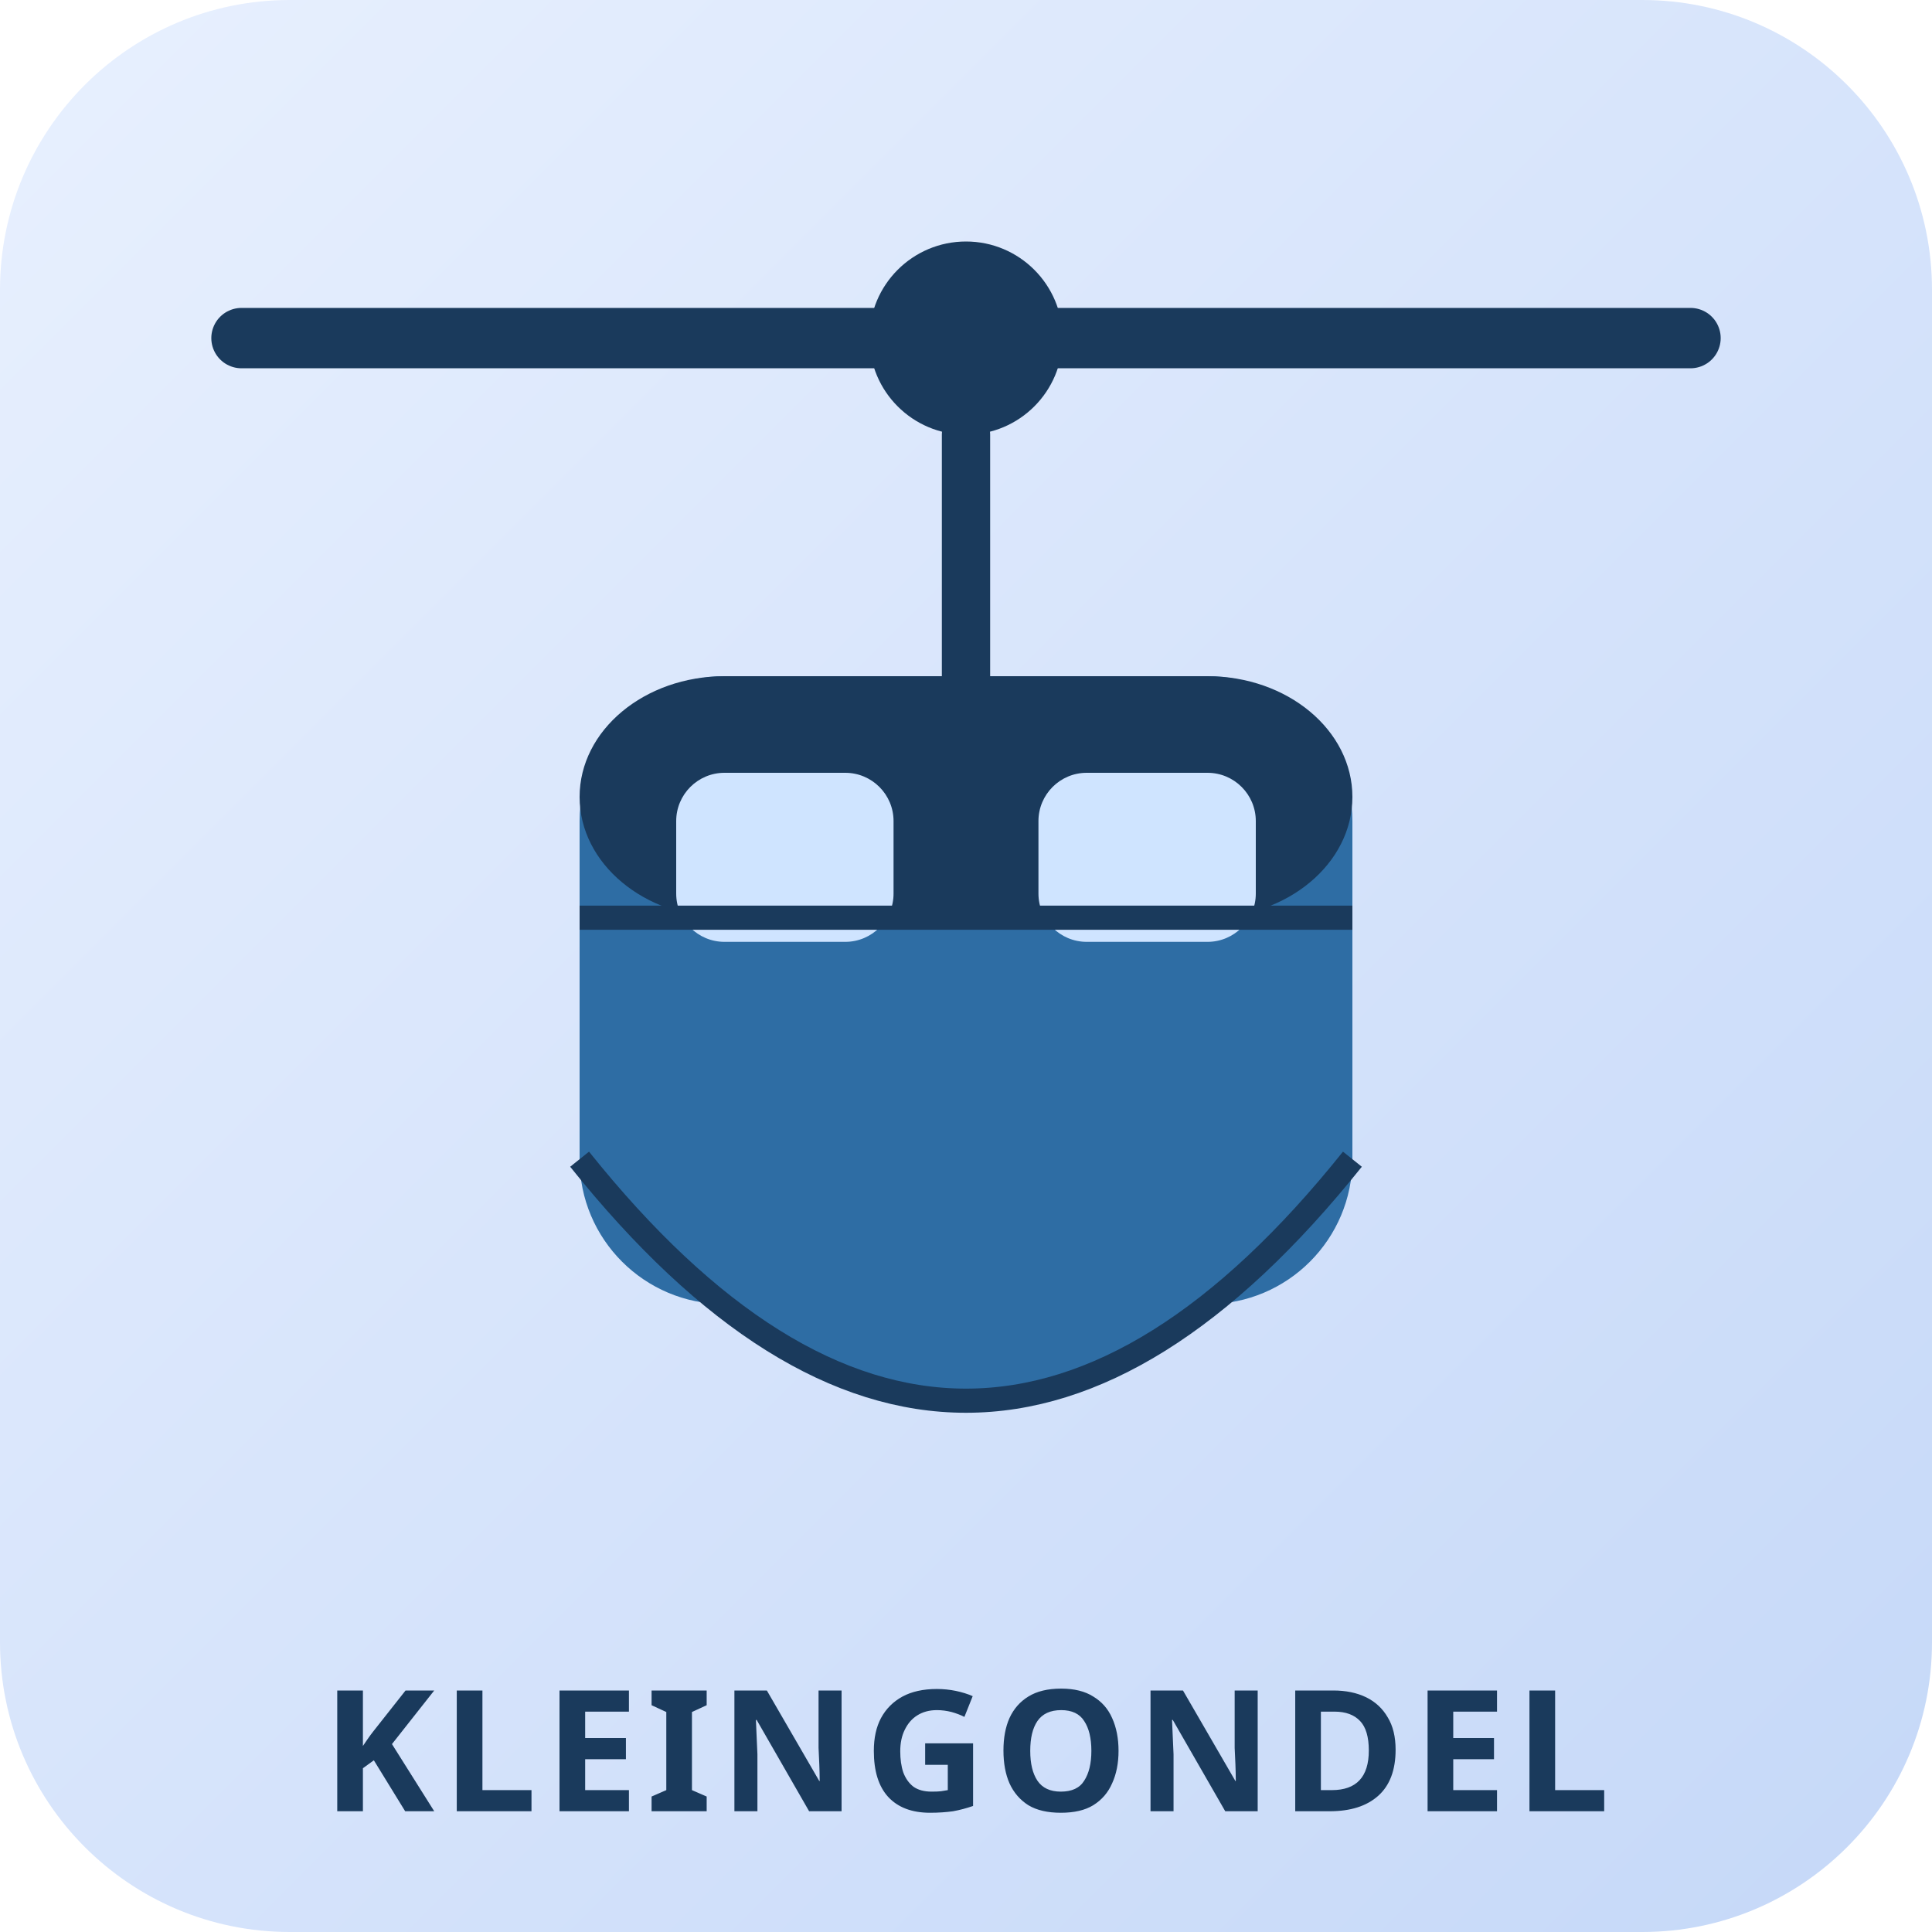
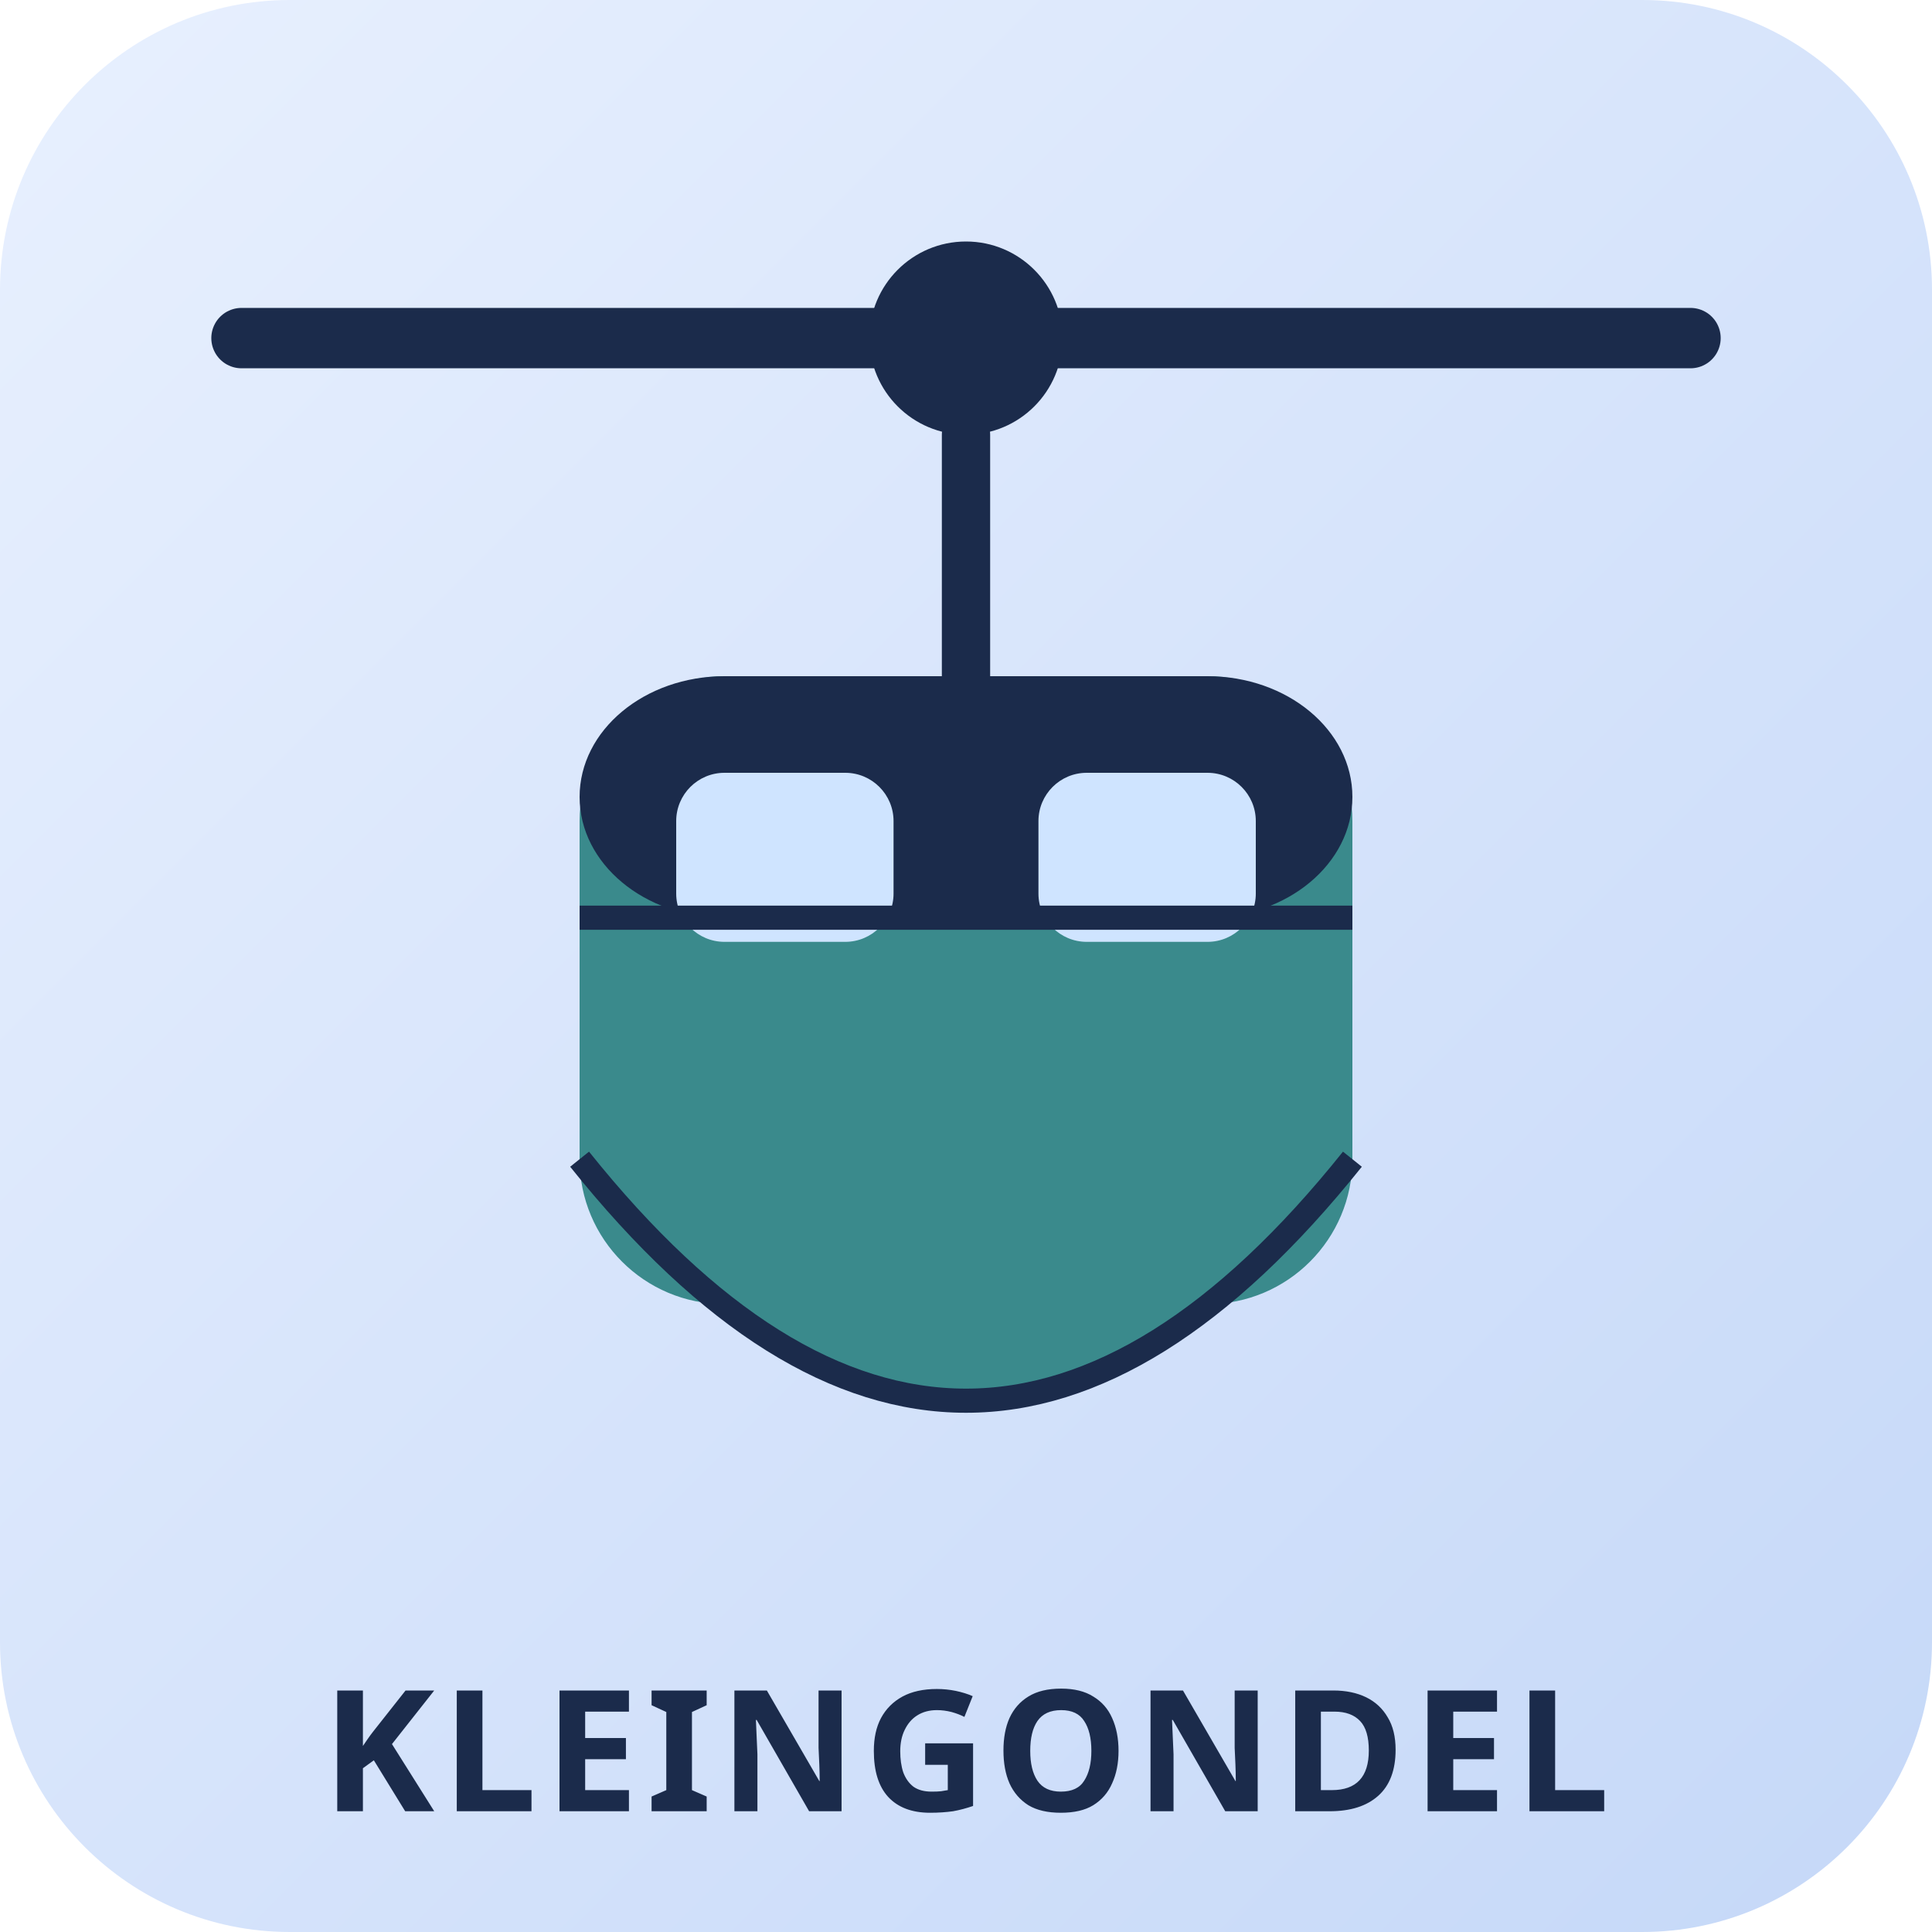
<svg xmlns="http://www.w3.org/2000/svg" viewBox="0 0 80 80" width="80" height="80">
  <defs>
    <linearGradient id="bg" x1="0%" y1="0%" x2="100%" y2="100%">
      <stop offset="0%" style="stop-color:#e8f0fe" />
      <stop offset="100%" style="stop-color:#c5d8f8" />
    </linearGradient>
  </defs>
  <rect width="80" height="80" rx="12" fill="url(#bg)" />
-   <line x1="10" y1="14" x2="70" y2="14" stroke="#1a3a5c" stroke-width="2.5" stroke-linecap="round" />
-   <circle cx="40" cy="14" r="4" fill="#1a3a5c" />
-   <line x1="40" y1="18" x2="40" y2="28" stroke="#1a3a5c" stroke-width="2" stroke-linecap="round" />
-   <rect x="24" y="28" width="32" height="26" rx="6" fill="#2e6da4" />
-   <rect x="24" y="28" width="32" height="10" rx="6" fill="#1a3a5c" />
+   <line x1="10" y1="14" x2="70" y2="14" stroke="#1B2B4B" stroke-width="2.5" stroke-linecap="round" />
+   <circle cx="40" cy="14" r="4" fill="#1B2B4B" />
+   <line x1="40" y1="18" x2="40" y2="28" stroke="#1B2B4B" stroke-width="2" stroke-linecap="round" />
+   <rect x="24" y="28" width="32" height="26" rx="6" fill="#3A8A8C" />
+   <rect x="24" y="28" width="32" height="10" rx="6" fill="#1B2B4B" />
  <rect x="28" y="32" width="9" height="7" rx="2" fill="#cfe4ff" />
  <rect x="43" y="32" width="9" height="7" rx="2" fill="#cfe4ff" />
-   <line x1="24" y1="38" x2="56" y2="38" stroke="#1a3a5c" stroke-width="1" />
-   <path d="M24 48 q8 10 16 10 q8 0 16 -10" fill="#2e6da4" stroke="#1a3a5c" stroke-width="1" />
-   <text x="40" y="75" text-anchor="middle" font-size="7" font-family="sans-serif" font-weight="700" fill="#1a3a5c" letter-spacing="0.3">KLEINGONDEL</text>
+   <line x1="24" y1="38" x2="56" y2="38" stroke="#1B2B4B" stroke-width="1" />
+   <path d="M24 48 q8 10 16 10 q8 0 16 -10" fill="#3A8A8C" stroke="#1B2B4B" stroke-width="1" />
+   <text x="40" y="75" text-anchor="middle" font-size="7" font-family="sans-serif" font-weight="700" fill="#1B2B4B" letter-spacing="0.3">KLEINGONDEL</text>
</svg>
